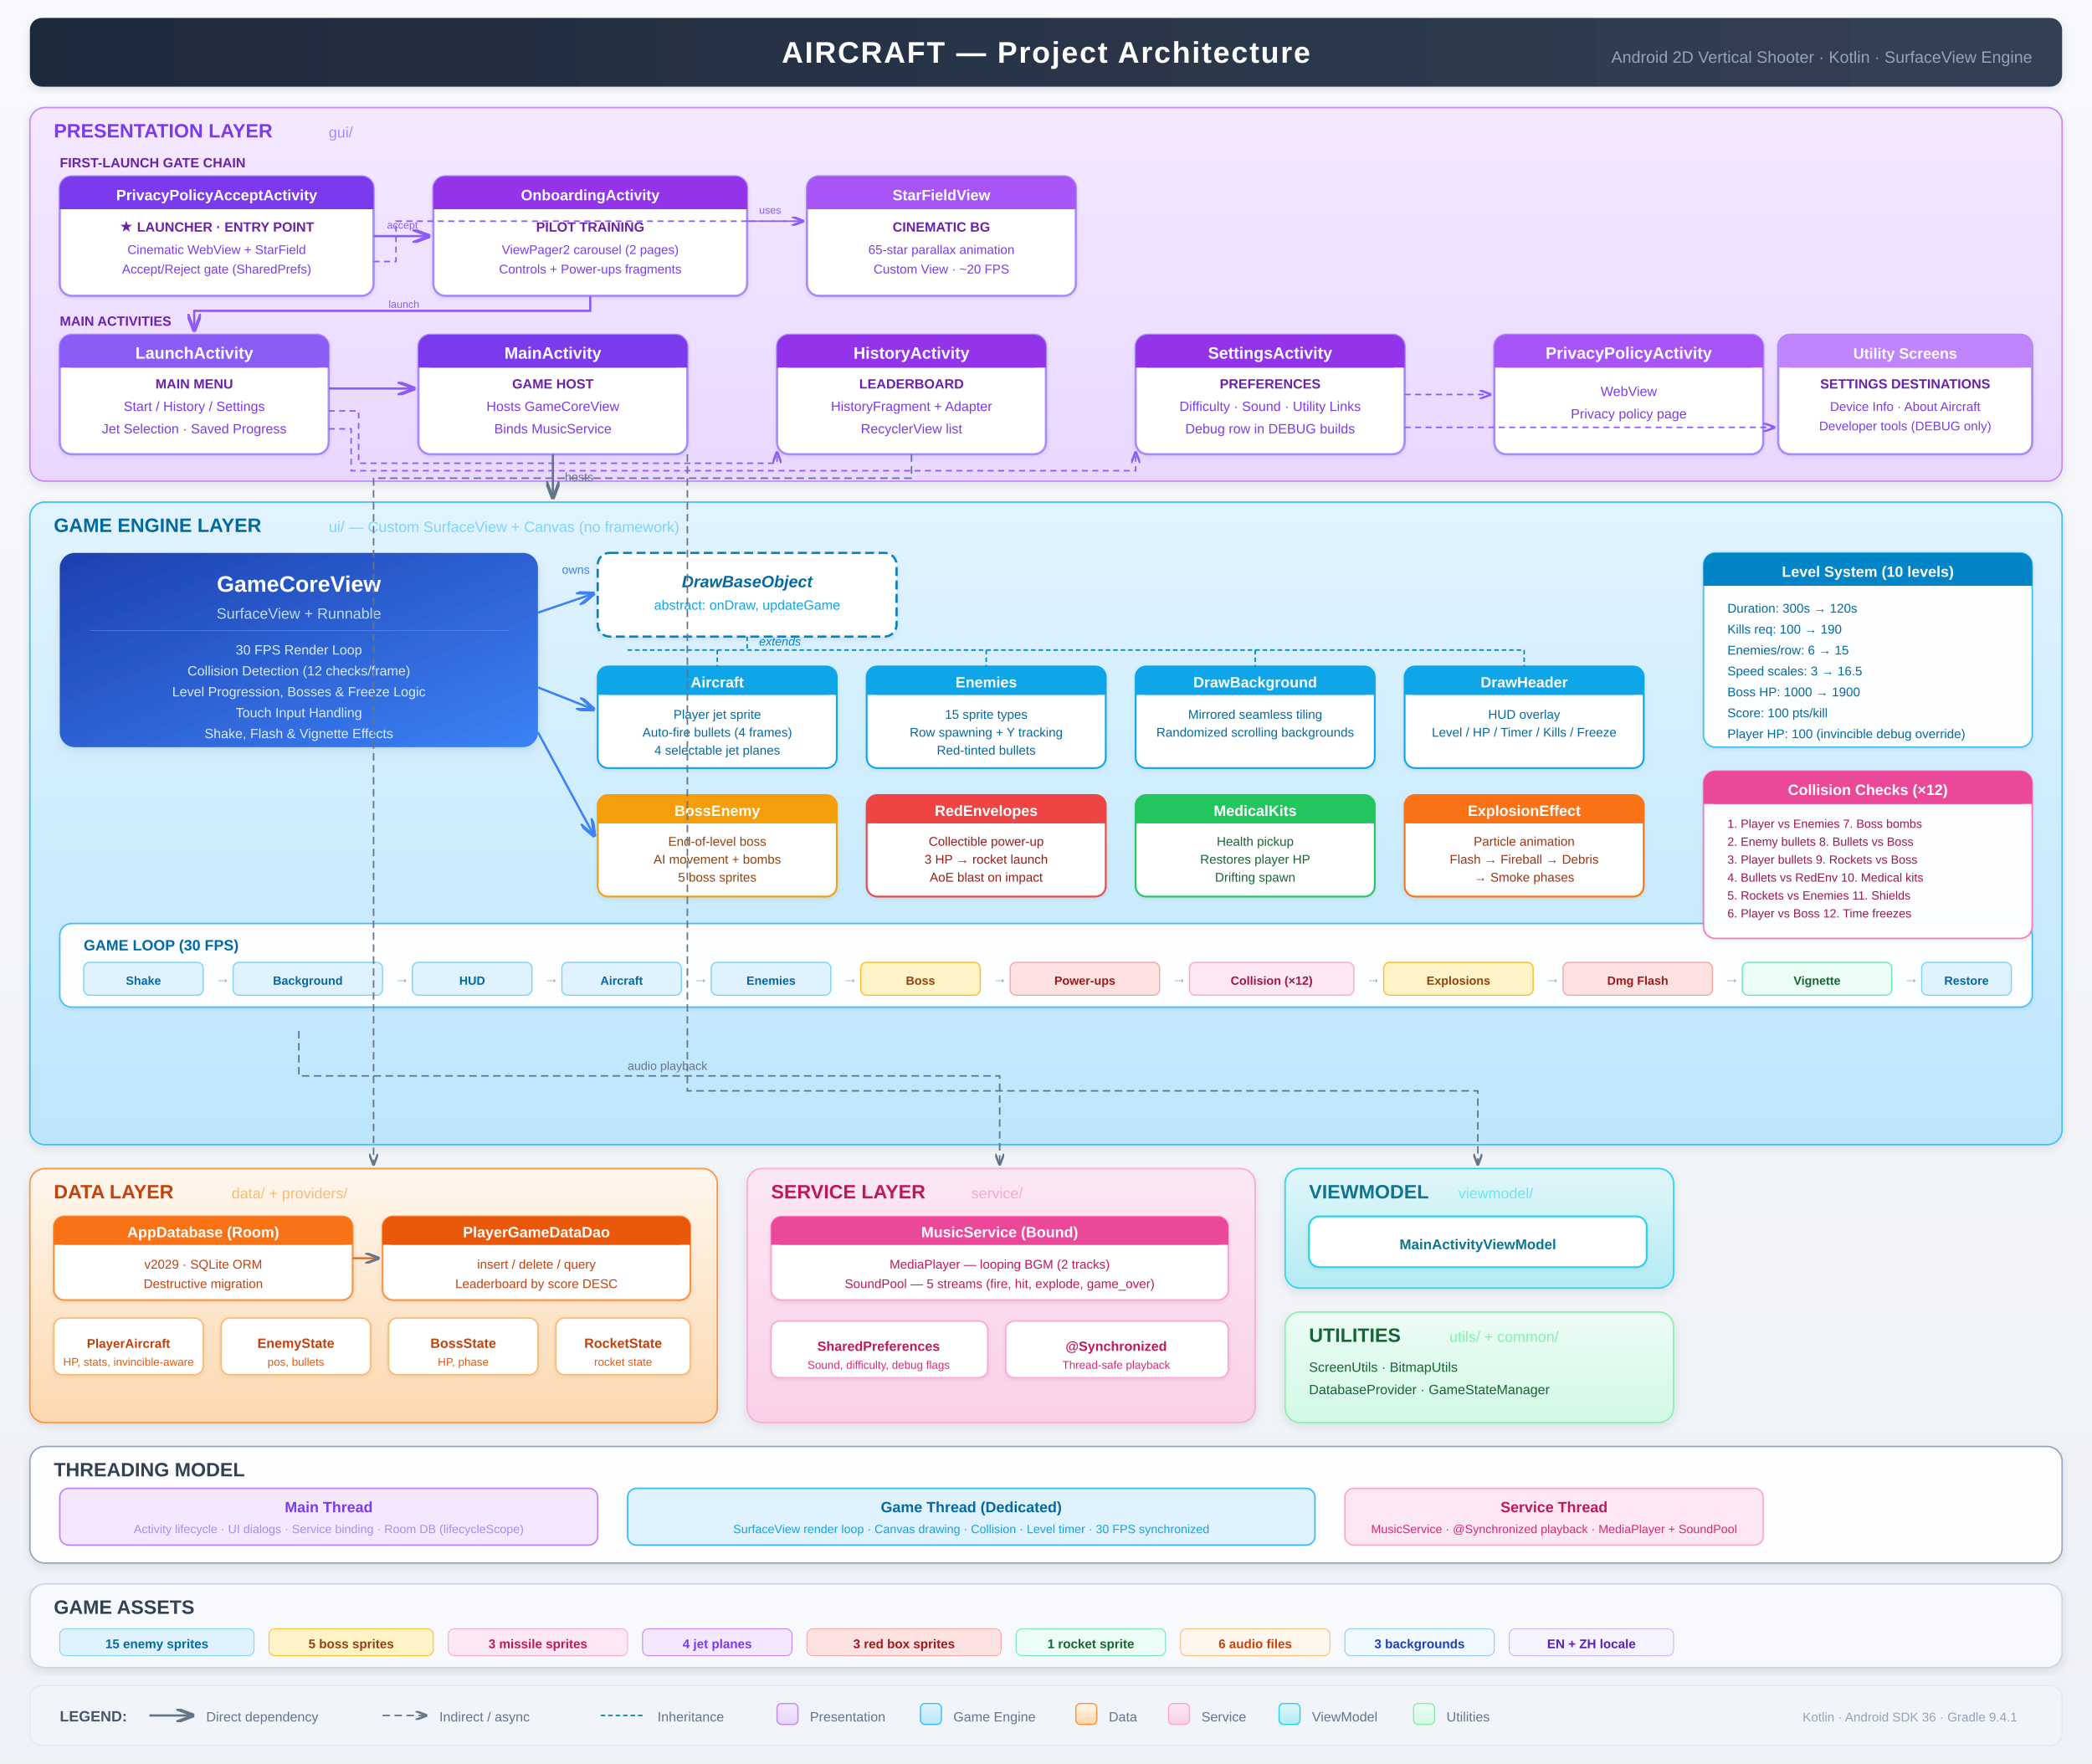
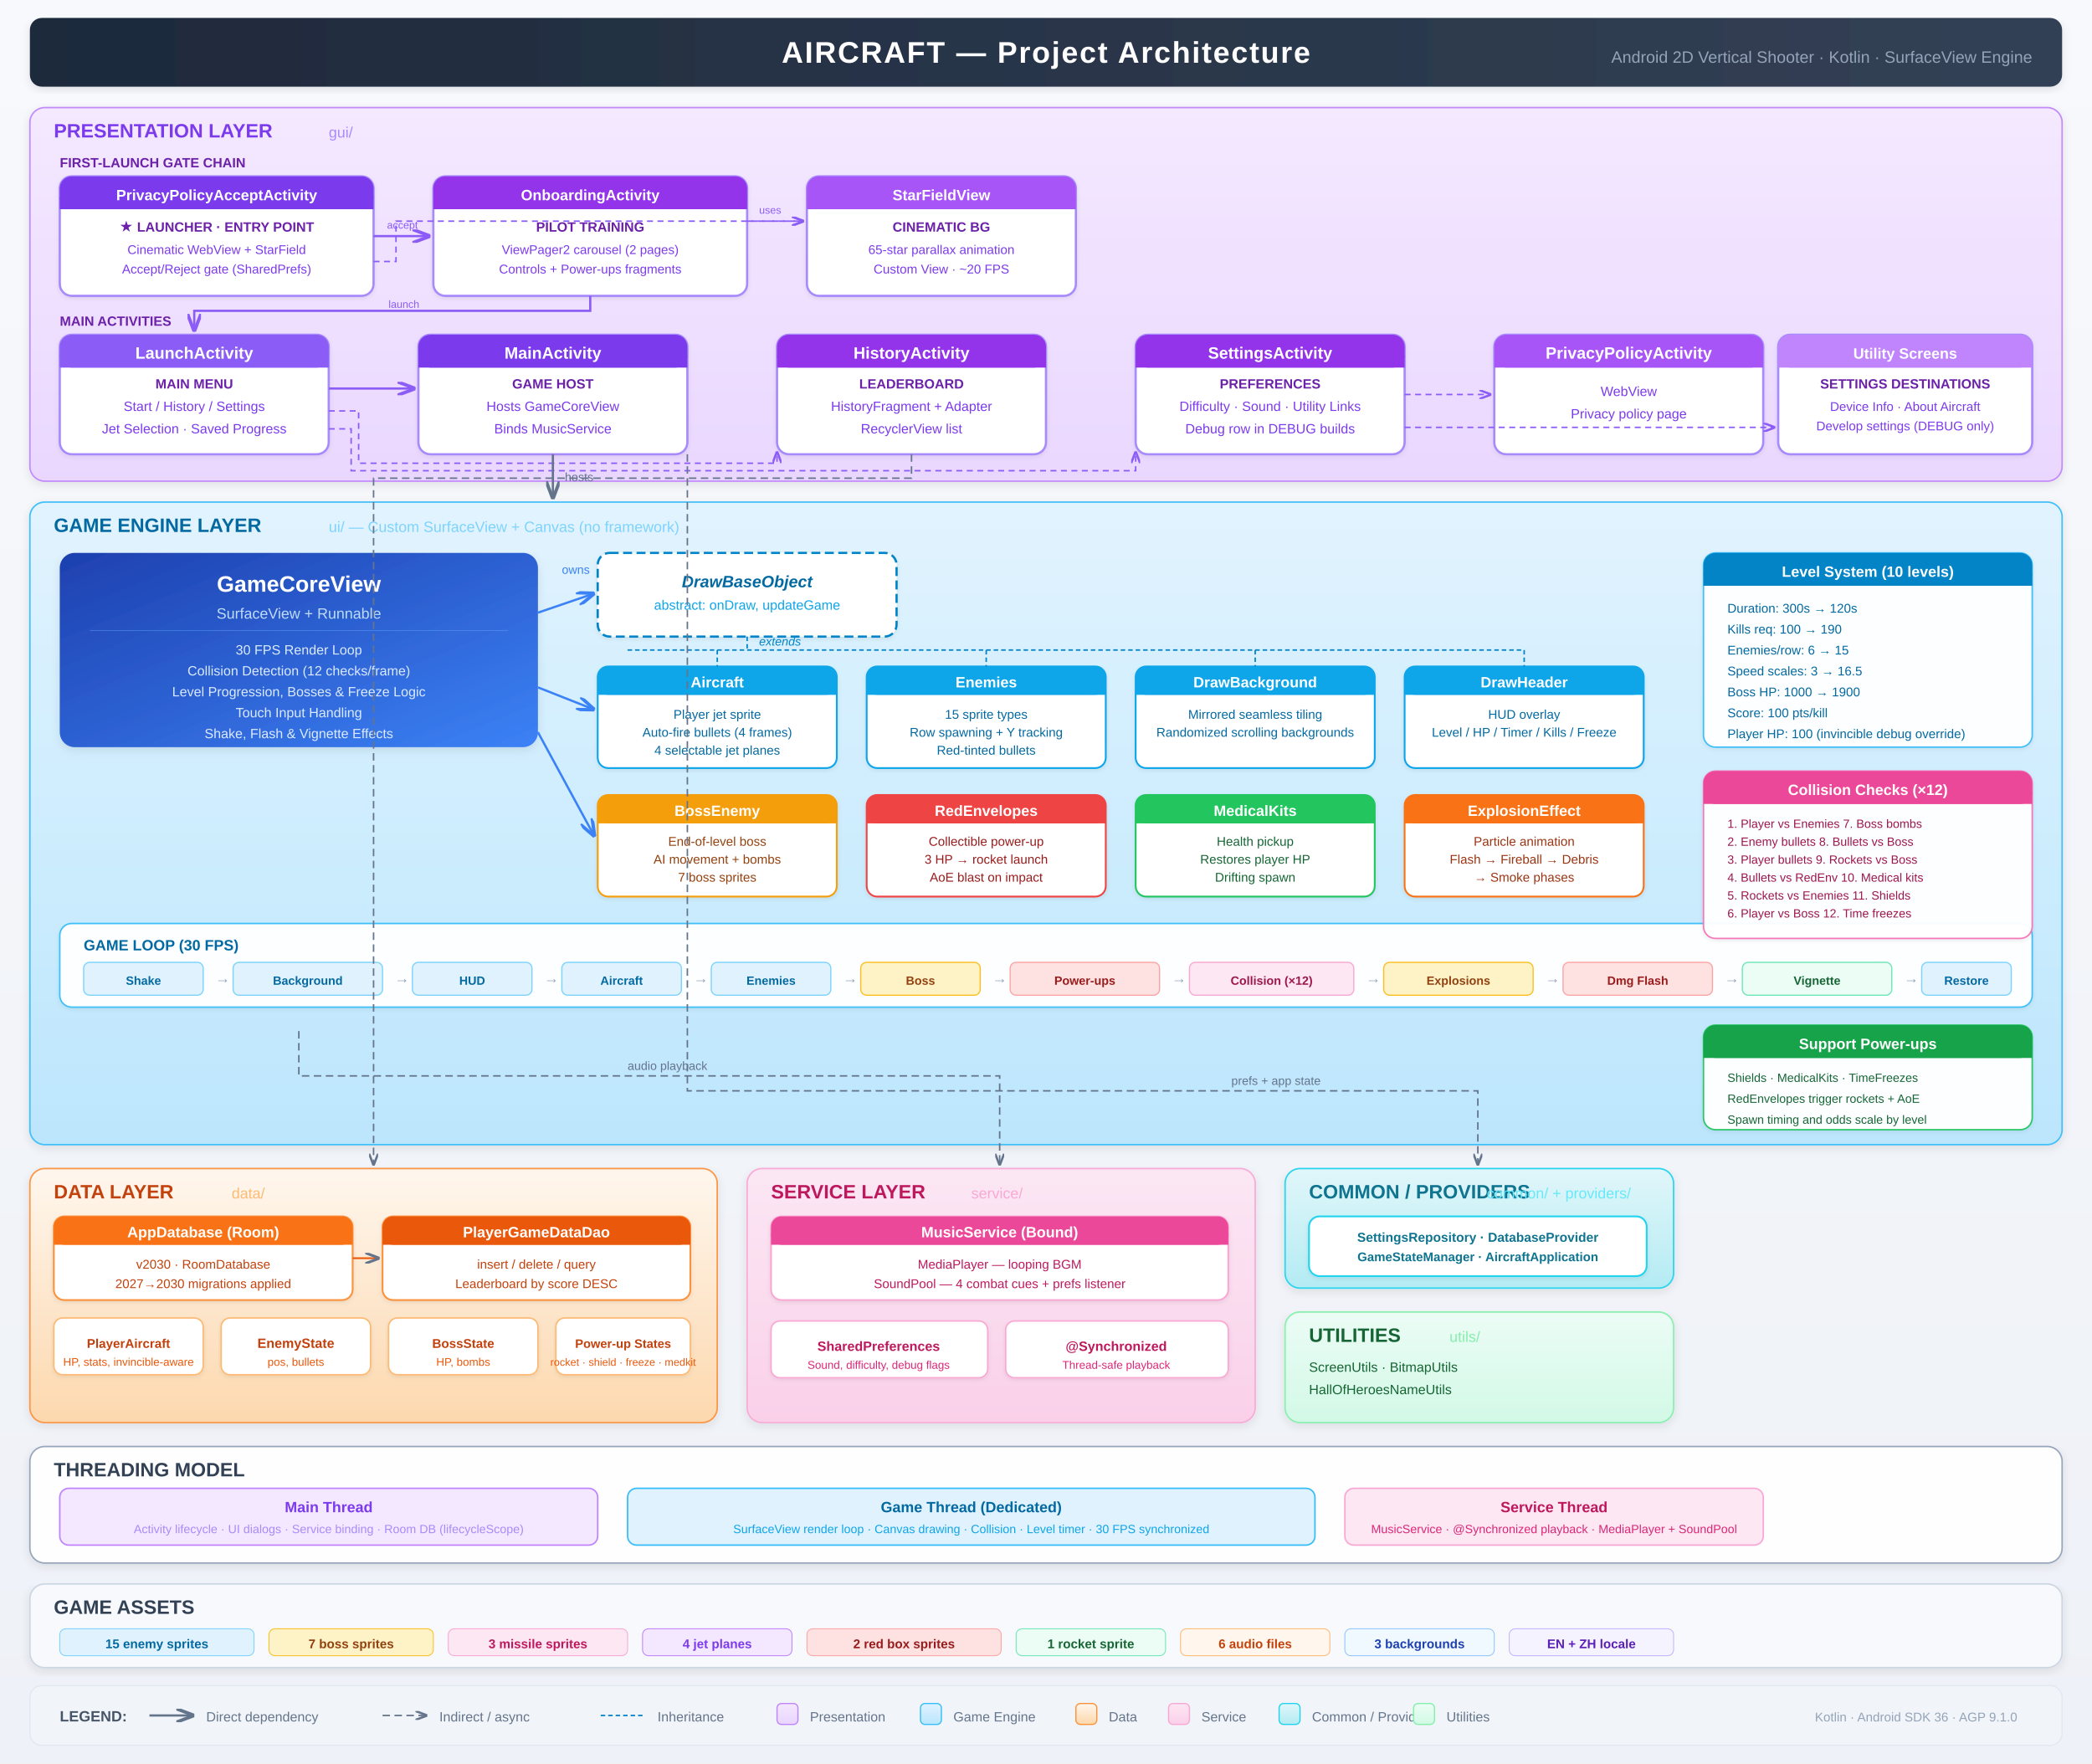
<svg xmlns="http://www.w3.org/2000/svg" width="1400" height="1180" viewBox="0 0 1400 1180" font-family="'Segoe UI', system-ui, -apple-system, Arial, sans-serif">
  <defs>
    <linearGradient id="bg" x1="0%" y1="0%" x2="0%" y2="100%">
      <stop offset="0%" style="stop-color:#f8f9fc" />
      <stop offset="100%" style="stop-color:#eef1f7" />
    </linearGradient>
    <linearGradient id="g-pres" x1="0%" y1="0%" x2="0%" y2="100%">
      <stop offset="0%" style="stop-color:#f3e8ff" />
      <stop offset="100%" style="stop-color:#e9d5ff" />
    </linearGradient>
    <linearGradient id="g-engine" x1="0%" y1="0%" x2="0%" y2="100%">
      <stop offset="0%" style="stop-color:#e0f2fe" />
      <stop offset="100%" style="stop-color:#bae6fd" />
    </linearGradient>
    <linearGradient id="g-data" x1="0%" y1="0%" x2="0%" y2="100%">
      <stop offset="0%" style="stop-color:#fff7ed" />
      <stop offset="100%" style="stop-color:#fed7aa" />
    </linearGradient>
    <linearGradient id="g-svc" x1="0%" y1="0%" x2="0%" y2="100%">
      <stop offset="0%" style="stop-color:#fce7f3" />
      <stop offset="100%" style="stop-color:#fbcfe8" />
    </linearGradient>
    <linearGradient id="g-vm" x1="0%" y1="0%" x2="0%" y2="100%">
      <stop offset="0%" style="stop-color:#e0f7fa" />
      <stop offset="100%" style="stop-color:#b2ebf2" />
    </linearGradient>
    <linearGradient id="g-util" x1="0%" y1="0%" x2="0%" y2="100%">
      <stop offset="0%" style="stop-color:#ecfdf5" />
      <stop offset="100%" style="stop-color:#d1fae5" />
    </linearGradient>
    <linearGradient id="g-core" x1="0%" y1="0%" x2="100%" y2="100%">
      <stop offset="0%" style="stop-color:#1e40af" />
      <stop offset="100%" style="stop-color:#3b82f6" />
    </linearGradient>
    <linearGradient id="g-title" x1="0%" y1="0%" x2="100%" y2="0%">
      <stop offset="0%" style="stop-color:#1e293b" />
      <stop offset="100%" style="stop-color:#334155" />
    </linearGradient>
    <filter id="shadow" x="-2%" y="-2%" width="106%" height="112%">
      <feDropShadow dx="0" dy="2" stdDeviation="3" flood-opacity="0.10" />
    </filter>
    <filter id="shadow-sm" x="-2%" y="-2%" width="106%" height="112%">
      <feDropShadow dx="0" dy="1" stdDeviation="1.5" flood-opacity="0.08" />
    </filter>
    <marker id="arr" markerWidth="8" markerHeight="6" refX="8" refY="3" orient="auto">
      <path d="M0,0 L8,3 L0,6" fill="none" stroke="#64748b" stroke-width="1.5" />
    </marker>
    <marker id="arr-blue" markerWidth="8" markerHeight="6" refX="8" refY="3" orient="auto">
      <path d="M0,0 L8,3 L0,6" fill="none" stroke="#3b82f6" stroke-width="1.5" />
    </marker>
    <marker id="arr-purple" markerWidth="8" markerHeight="6" refX="8" refY="3" orient="auto">
      <path d="M0,0 L8,3 L0,6" fill="none" stroke="#8b5cf6" stroke-width="1.5" />
    </marker>
  </defs>
  <rect width="1400" height="1180" fill="url(#bg)" rx="0" />
  <rect x="20" y="12" width="1360" height="46" rx="8" fill="url(#g-title)" filter="url(#shadow)" />
  <text x="700" y="42" text-anchor="middle" fill="#ffffff" font-size="20" font-weight="700" letter-spacing="1">AIRCRAFT — Project Architecture</text>
  <text x="1360" y="42" text-anchor="end" fill="#94a3b8" font-size="11">Android 2D Vertical Shooter · Kotlin · SurfaceView Engine</text>
  <rect x="20" y="72" width="1360" height="250" rx="10" fill="url(#g-pres)" stroke="#c084fc" stroke-width="1" filter="url(#shadow)" opacity="0.95" />
  <text x="36" y="92" fill="#7c3aed" font-size="13" font-weight="700">PRESENTATION LAYER</text>
  <text x="220" y="92" fill="#a78bfa" font-size="10">gui/</text>
  <text x="40" y="112" fill="#6b21a8" font-size="9" font-weight="600">FIRST-LAUNCH GATE CHAIN</text>
  <rect x="40" y="118" width="210" height="80" rx="8" fill="#ffffff" stroke="#a78bfa" stroke-width="1.5" filter="url(#shadow-sm)" />
  <rect x="40" y="118" width="210" height="22" rx="8" fill="#7c3aed" />
  <rect x="40" y="132" width="210" height="8" fill="#7c3aed" />
  <text x="145" y="134" text-anchor="middle" fill="#ffffff" font-size="10" font-weight="600">PrivacyPolicyAcceptActivity</text>
  <text x="145" y="155" text-anchor="middle" fill="#6b21a8" font-size="9" font-weight="600">★ LAUNCHER · ENTRY POINT</text>
  <text x="145" y="170" text-anchor="middle" fill="#7c3aed" font-size="8.5">Cinematic WebView + StarField</text>
  <text x="145" y="183" text-anchor="middle" fill="#7c3aed" font-size="8.5">Accept/Reject gate (SharedPrefs)</text>
  <rect x="290" y="118" width="210" height="80" rx="8" fill="#ffffff" stroke="#a78bfa" stroke-width="1.5" filter="url(#shadow-sm)" />
  <rect x="290" y="118" width="210" height="22" rx="8" fill="#9333ea" />
  <rect x="290" y="132" width="210" height="8" fill="#9333ea" />
  <text x="395" y="134" text-anchor="middle" fill="#ffffff" font-size="10" font-weight="600">OnboardingActivity</text>
  <text x="395" y="155" text-anchor="middle" fill="#6b21a8" font-size="9" font-weight="600">PILOT TRAINING</text>
  <text x="395" y="170" text-anchor="middle" fill="#7c3aed" font-size="8.5">ViewPager2 carousel (2 pages)</text>
  <text x="395" y="183" text-anchor="middle" fill="#7c3aed" font-size="8.5">Controls + Power-ups fragments</text>
  <rect x="540" y="118" width="180" height="80" rx="8" fill="#ffffff" stroke="#a78bfa" stroke-width="1.5" filter="url(#shadow-sm)" />
  <rect x="540" y="118" width="180" height="22" rx="8" fill="#a855f7" />
  <rect x="540" y="132" width="180" height="8" fill="#a855f7" />
  <text x="630" y="134" text-anchor="middle" fill="#ffffff" font-size="10" font-weight="600">StarFieldView</text>
  <text x="630" y="155" text-anchor="middle" fill="#6b21a8" font-size="9" font-weight="600">CINEMATIC BG</text>
  <text x="630" y="170" text-anchor="middle" fill="#7c3aed" font-size="8.5">65-star parallax animation</text>
  <text x="630" y="183" text-anchor="middle" fill="#7c3aed" font-size="8.5">Custom View · ~20 FPS</text>
  <line x1="250" y1="158" x2="288" y2="158" stroke="#8b5cf6" stroke-width="1.5" marker-end="url(#arr-purple)" />
  <text x="259" y="153" fill="#8b5cf6" font-size="7">accept</text>
  <path d="M250,175 L265,175 L265,148 L538,148" stroke="#8b5cf6" stroke-width="1" stroke-dasharray="4,3" fill="none" marker-end="url(#arr-purple)" />
  <line x1="500" y1="148" x2="538" y2="148" stroke="#8b5cf6" stroke-width="1" stroke-dasharray="4,3" marker-end="url(#arr-purple)" />
  <text x="508" y="143" fill="#8b5cf6" font-size="7">uses</text>
  <text x="40" y="218" fill="#6b21a8" font-size="9" font-weight="600">MAIN ACTIVITIES</text>
  <rect x="40" y="224" width="180" height="80" rx="8" fill="#ffffff" stroke="#a78bfa" stroke-width="1.5" filter="url(#shadow-sm)" />
  <rect x="40" y="224" width="180" height="22" rx="8" fill="#8b5cf6" />
  <rect x="40" y="238" width="180" height="8" fill="#8b5cf6" />
  <text x="130" y="240" text-anchor="middle" fill="#ffffff" font-size="11" font-weight="600">LaunchActivity</text>
  <text x="130" y="260" text-anchor="middle" fill="#6b21a8" font-size="9" font-weight="600">MAIN MENU</text>
  <text x="130" y="275" text-anchor="middle" fill="#7c3aed" font-size="9">Start / History / Settings</text>
  <text x="130" y="290" text-anchor="middle" fill="#7c3aed" font-size="9">Jet Selection · Saved Progress</text>
  <rect x="280" y="224" width="180" height="80" rx="8" fill="#ffffff" stroke="#a78bfa" stroke-width="1.5" filter="url(#shadow-sm)" />
  <rect x="280" y="224" width="180" height="22" rx="8" fill="#7c3aed" />
  <rect x="280" y="238" width="180" height="8" fill="#7c3aed" />
  <text x="370" y="240" text-anchor="middle" fill="#ffffff" font-size="11" font-weight="600">MainActivity</text>
  <text x="370" y="260" text-anchor="middle" fill="#6b21a8" font-size="9" font-weight="600">GAME HOST</text>
  <text x="370" y="275" text-anchor="middle" fill="#7c3aed" font-size="9">Hosts GameCoreView</text>
  <text x="370" y="290" text-anchor="middle" fill="#7c3aed" font-size="9">Binds MusicService</text>
  <rect x="520" y="224" width="180" height="80" rx="8" fill="#ffffff" stroke="#a78bfa" stroke-width="1.5" filter="url(#shadow-sm)" />
  <rect x="520" y="224" width="180" height="22" rx="8" fill="#9333ea" />
  <rect x="520" y="238" width="180" height="8" fill="#9333ea" />
  <text x="610" y="240" text-anchor="middle" fill="#ffffff" font-size="11" font-weight="600">HistoryActivity</text>
  <text x="610" y="260" text-anchor="middle" fill="#6b21a8" font-size="9" font-weight="600">LEADERBOARD</text>
  <text x="610" y="275" text-anchor="middle" fill="#7c3aed" font-size="9">HistoryFragment + Adapter</text>
  <text x="610" y="290" text-anchor="middle" fill="#7c3aed" font-size="9">RecyclerView list</text>
  <rect x="760" y="224" width="180" height="80" rx="8" fill="#ffffff" stroke="#a78bfa" stroke-width="1.5" filter="url(#shadow-sm)" />
  <rect x="760" y="224" width="180" height="22" rx="8" fill="#9333ea" />
  <rect x="760" y="238" width="180" height="8" fill="#9333ea" />
  <text x="850" y="240" text-anchor="middle" fill="#ffffff" font-size="11" font-weight="600">SettingsActivity</text>
  <text x="850" y="260" text-anchor="middle" fill="#6b21a8" font-size="9" font-weight="600">PREFERENCES</text>
  <text x="850" y="275" text-anchor="middle" fill="#7c3aed" font-size="9">Difficulty · Sound · Utility Links</text>
  <text x="850" y="290" text-anchor="middle" fill="#7c3aed" font-size="9">Debug row in DEBUG builds</text>
  <rect x="1000" y="224" width="180" height="80" rx="8" fill="#ffffff" stroke="#a78bfa" stroke-width="1.5" filter="url(#shadow-sm)" />
  <rect x="1000" y="224" width="180" height="22" rx="8" fill="#a855f7" />
  <rect x="1000" y="238" width="180" height="8" fill="#a855f7" />
  <text x="1090" y="240" text-anchor="middle" fill="#ffffff" font-size="11" font-weight="600">PrivacyPolicyActivity</text>
  <text x="1090" y="265" text-anchor="middle" fill="#7c3aed" font-size="9">WebView</text>
  <text x="1090" y="280" text-anchor="middle" fill="#7c3aed" font-size="9">Privacy policy page</text>
  <rect x="1190" y="224" width="170" height="80" rx="8" fill="#ffffff" stroke="#a78bfa" stroke-width="1.5" filter="url(#shadow-sm)" />
  <rect x="1190" y="224" width="170" height="22" rx="8" fill="#c084fc" />
  <rect x="1190" y="238" width="170" height="8" fill="#c084fc" />
  <text x="1275" y="240" text-anchor="middle" fill="#ffffff" font-size="10" font-weight="600">Utility Screens</text>
  <text x="1275" y="260" text-anchor="middle" fill="#6b21a8" font-size="9" font-weight="600">SETTINGS DESTINATIONS</text>
  <text x="1275" y="275" text-anchor="middle" fill="#7c3aed" font-size="8.5">Device Info · About Aircraft</text>
-   <text x="1275" y="288" text-anchor="middle" fill="#7c3aed" font-size="8.5">Developer tools (DEBUG only)</text>
+   <text x="1275" y="288" text-anchor="middle" fill="#7c3aed" font-size="8.5">Develop settings (DEBUG only)</text>
  <path d="M395,198 L395,208 L130,208 L130,222" stroke="#8b5cf6" stroke-width="1.5" fill="none" marker-end="url(#arr-purple)" />
  <text x="260" y="206" fill="#8b5cf6" font-size="7">launch</text>
  <line x1="220" y1="260" x2="278" y2="260" stroke="#8b5cf6" stroke-width="1.5" marker-end="url(#arr-purple)" />
  <path d="M220,275 L240,275 L240,310 L520,310 L520,302" stroke="#8b5cf6" stroke-width="1" stroke-dasharray="4,3" fill="none" marker-end="url(#arr-purple)" />
  <path d="M220,287 L235,287 L235,315 L760,315 L760,302" stroke="#8b5cf6" stroke-width="1" stroke-dasharray="4,3" fill="none" marker-end="url(#arr-purple)" />
  <line x1="940" y1="264" x2="998" y2="264" stroke="#8b5cf6" stroke-width="1" stroke-dasharray="4,3" marker-end="url(#arr-purple)" />
  <line x1="940" y1="286" x2="1188" y2="286" stroke="#8b5cf6" stroke-width="1" stroke-dasharray="4,3" marker-end="url(#arr-purple)" />
  <rect x="20" y="336" width="1360" height="430" rx="10" fill="url(#g-engine)" stroke="#38bdf8" stroke-width="1" filter="url(#shadow)" opacity="0.95" />
  <text x="36" y="356" fill="#0369a1" font-size="13" font-weight="700">GAME ENGINE LAYER</text>
  <text x="220" y="356" fill="#7dd3fc" font-size="10">ui/ — Custom SurfaceView + Canvas (no framework)</text>
  <rect x="40" y="370" width="320" height="130" rx="10" fill="url(#g-core)" filter="url(#shadow)" />
  <text x="200" y="396" text-anchor="middle" fill="#ffffff" font-size="15" font-weight="700">GameCoreView</text>
  <text x="200" y="414" text-anchor="middle" fill="#bfdbfe" font-size="10">SurfaceView + Runnable</text>
  <line x1="60" y1="422" x2="340" y2="422" stroke="#60a5fa" stroke-width="0.5" opacity="0.5" />
  <text x="200" y="438" text-anchor="middle" fill="#dbeafe" font-size="9">30 FPS Render Loop</text>
  <text x="200" y="452" text-anchor="middle" fill="#dbeafe" font-size="9">Collision Detection (12 checks/frame)</text>
  <text x="200" y="466" text-anchor="middle" fill="#dbeafe" font-size="9">Level Progression, Bosses &amp; Freeze Logic</text>
  <text x="200" y="480" text-anchor="middle" fill="#dbeafe" font-size="9">Touch Input Handling</text>
  <text x="200" y="494" text-anchor="middle" fill="#dbeafe" font-size="9">Shake, Flash &amp; Vignette Effects</text>
  <rect x="400" y="370" width="200" height="56" rx="8" fill="#ffffff" stroke="#0284c7" stroke-width="1.5" stroke-dasharray="6,3" filter="url(#shadow-sm)" />
  <text x="500" y="393" text-anchor="middle" fill="#0369a1" font-size="11" font-weight="600" font-style="italic">DrawBaseObject</text>
  <text x="500" y="408" text-anchor="middle" fill="#0ea5e9" font-size="9">abstract: onDraw, updateGame</text>
  <rect x="400" y="446" width="160" height="68" rx="7" fill="#ffffff" stroke="#0ea5e9" stroke-width="1.2" filter="url(#shadow-sm)" />
  <rect x="400" y="446" width="160" height="19" rx="7" fill="#0ea5e9" />
  <rect x="400" y="458" width="160" height="7" fill="#0ea5e9" />
  <text x="480" y="460" text-anchor="middle" fill="#ffffff" font-size="10" font-weight="600">Aircraft</text>
  <text x="480" y="481" text-anchor="middle" fill="#0369a1" font-size="8.5">Player jet sprite</text>
  <text x="480" y="493" text-anchor="middle" fill="#0369a1" font-size="8.5">Auto-fire bullets (4 frames)</text>
  <text x="480" y="505" text-anchor="middle" fill="#0369a1" font-size="8.5">4 selectable jet planes</text>
  <rect x="580" y="446" width="160" height="68" rx="7" fill="#ffffff" stroke="#0ea5e9" stroke-width="1.2" filter="url(#shadow-sm)" />
  <rect x="580" y="446" width="160" height="19" rx="7" fill="#0ea5e9" />
  <rect x="580" y="458" width="160" height="7" fill="#0ea5e9" />
  <text x="660" y="460" text-anchor="middle" fill="#ffffff" font-size="10" font-weight="600">Enemies</text>
  <text x="660" y="481" text-anchor="middle" fill="#0369a1" font-size="8.5">15 sprite types</text>
  <text x="660" y="493" text-anchor="middle" fill="#0369a1" font-size="8.5">Row spawning + Y tracking</text>
  <text x="660" y="505" text-anchor="middle" fill="#0369a1" font-size="8.5">Red-tinted bullets</text>
  <rect x="760" y="446" width="160" height="68" rx="7" fill="#ffffff" stroke="#0ea5e9" stroke-width="1.2" filter="url(#shadow-sm)" />
  <rect x="760" y="446" width="160" height="19" rx="7" fill="#0ea5e9" />
  <rect x="760" y="458" width="160" height="7" fill="#0ea5e9" />
  <text x="840" y="460" text-anchor="middle" fill="#ffffff" font-size="10" font-weight="600">DrawBackground</text>
  <text x="840" y="481" text-anchor="middle" fill="#0369a1" font-size="8.5">Mirrored seamless tiling</text>
  <text x="840" y="493" text-anchor="middle" fill="#0369a1" font-size="8.5">Randomized scrolling backgrounds</text>
  <rect x="940" y="446" width="160" height="68" rx="7" fill="#ffffff" stroke="#0ea5e9" stroke-width="1.2" filter="url(#shadow-sm)" />
  <rect x="940" y="446" width="160" height="19" rx="7" fill="#0ea5e9" />
  <rect x="940" y="458" width="160" height="7" fill="#0ea5e9" />
  <text x="1020" y="460" text-anchor="middle" fill="#ffffff" font-size="10" font-weight="600">DrawHeader</text>
  <text x="1020" y="481" text-anchor="middle" fill="#0369a1" font-size="8.5">HUD overlay</text>
  <text x="1020" y="493" text-anchor="middle" fill="#0369a1" font-size="8.5">Level / HP / Timer / Kills / Freeze</text>
  <line x1="500" y1="426" x2="500" y2="435" stroke="#0284c7" stroke-width="1" stroke-dasharray="3,2" />
  <line x1="420" y1="435" x2="1020" y2="435" stroke="#0284c7" stroke-width="1" stroke-dasharray="3,2" />
  <line x1="480" y1="435" x2="480" y2="446" stroke="#0284c7" stroke-width="1" stroke-dasharray="3,2" />
  <line x1="660" y1="435" x2="660" y2="446" stroke="#0284c7" stroke-width="1" stroke-dasharray="3,2" />
  <line x1="840" y1="435" x2="840" y2="446" stroke="#0284c7" stroke-width="1" stroke-dasharray="3,2" />
  <line x1="1020" y1="435" x2="1020" y2="446" stroke="#0284c7" stroke-width="1" stroke-dasharray="3,2" />
  <text x="508" y="432" fill="#0284c7" font-size="8" font-style="italic">extends</text>
  <rect x="400" y="532" width="160" height="68" rx="7" fill="#ffffff" stroke="#f59e0b" stroke-width="1.2" filter="url(#shadow-sm)" />
  <rect x="400" y="532" width="160" height="19" rx="7" fill="#f59e0b" />
  <rect x="400" y="544" width="160" height="7" fill="#f59e0b" />
  <text x="480" y="546" text-anchor="middle" fill="#ffffff" font-size="10" font-weight="600">BossEnemy</text>
  <text x="480" y="566" text-anchor="middle" fill="#92400e" font-size="8.5">End-of-level boss</text>
  <text x="480" y="578" text-anchor="middle" fill="#92400e" font-size="8.5">AI movement + bombs</text>
-   <text x="480" y="590" text-anchor="middle" fill="#92400e" font-size="8.5">5 boss sprites</text>
+   <text x="480" y="590" text-anchor="middle" fill="#92400e" font-size="8.5">7 boss sprites</text>
  <rect x="580" y="532" width="160" height="68" rx="7" fill="#ffffff" stroke="#ef4444" stroke-width="1.2" filter="url(#shadow-sm)" />
  <rect x="580" y="532" width="160" height="19" rx="7" fill="#ef4444" />
  <rect x="580" y="544" width="160" height="7" fill="#ef4444" />
  <text x="660" y="546" text-anchor="middle" fill="#ffffff" font-size="10" font-weight="600">RedEnvelopes</text>
  <text x="660" y="566" text-anchor="middle" fill="#991b1b" font-size="8.5">Collectible power-up</text>
  <text x="660" y="578" text-anchor="middle" fill="#991b1b" font-size="8.5">3 HP → rocket launch</text>
  <text x="660" y="590" text-anchor="middle" fill="#991b1b" font-size="8.5">AoE blast on impact</text>
  <rect x="760" y="532" width="160" height="68" rx="7" fill="#ffffff" stroke="#22c55e" stroke-width="1.2" filter="url(#shadow-sm)" />
  <rect x="760" y="532" width="160" height="19" rx="7" fill="#22c55e" />
  <rect x="760" y="544" width="160" height="7" fill="#22c55e" />
  <text x="840" y="546" text-anchor="middle" fill="#ffffff" font-size="10" font-weight="600">MedicalKits</text>
  <text x="840" y="566" text-anchor="middle" fill="#166534" font-size="8.5">Health pickup</text>
  <text x="840" y="578" text-anchor="middle" fill="#166534" font-size="8.5">Restores player HP</text>
  <text x="840" y="590" text-anchor="middle" fill="#166534" font-size="8.5">Drifting spawn</text>
  <rect x="940" y="532" width="160" height="68" rx="7" fill="#ffffff" stroke="#f97316" stroke-width="1.2" filter="url(#shadow-sm)" />
  <rect x="940" y="532" width="160" height="19" rx="7" fill="#f97316" />
  <rect x="940" y="544" width="160" height="7" fill="#f97316" />
  <text x="1020" y="546" text-anchor="middle" fill="#ffffff" font-size="10" font-weight="600">ExplosionEffect</text>
  <text x="1020" y="566" text-anchor="middle" fill="#9a3412" font-size="8.5">Particle animation</text>
  <text x="1020" y="578" text-anchor="middle" fill="#9a3412" font-size="8.5">Flash → Fireball → Debris</text>
  <text x="1020" y="590" text-anchor="middle" fill="#9a3412" font-size="8.5">→ Smoke phases</text>
  <line x1="360" y1="410" x2="398" y2="397" stroke="#3b82f6" stroke-width="1.5" marker-end="url(#arr-blue)" />
  <line x1="360" y1="460" x2="398" y2="475" stroke="#3b82f6" stroke-width="1.5" marker-end="url(#arr-blue)" />
  <line x1="360" y1="490" x2="398" y2="560" stroke="#3b82f6" stroke-width="1.5" marker-end="url(#arr-blue)" />
  <text x="376" y="384" fill="#3b82f6" font-size="8">owns</text>
  <rect x="40" y="618" width="1320" height="56" rx="8" fill="#ffffff" stroke="#38bdf8" stroke-width="1" filter="url(#shadow-sm)" opacity="0.95" />
  <text x="56" y="636" fill="#0369a1" font-size="10" font-weight="700">GAME LOOP (30 FPS)</text>
  <rect x="56" y="644" width="80" height="22" rx="4" fill="#e0f2fe" stroke="#7dd3fc" stroke-width="0.8" />
  <text x="96" y="659" text-anchor="middle" fill="#0369a1" font-size="8" font-weight="600">Shake</text>
  <text x="144" y="658" fill="#94a3b8" font-size="10">→</text>
  <rect x="156" y="644" width="100" height="22" rx="4" fill="#e0f2fe" stroke="#7dd3fc" stroke-width="0.8" />
  <text x="206" y="659" text-anchor="middle" fill="#0369a1" font-size="8" font-weight="600">Background</text>
  <text x="264" y="658" fill="#94a3b8" font-size="10">→</text>
  <rect x="276" y="644" width="80" height="22" rx="4" fill="#e0f2fe" stroke="#7dd3fc" stroke-width="0.8" />
  <text x="316" y="659" text-anchor="middle" fill="#0369a1" font-size="8" font-weight="600">HUD</text>
  <text x="364" y="658" fill="#94a3b8" font-size="10">→</text>
  <rect x="376" y="644" width="80" height="22" rx="4" fill="#e0f2fe" stroke="#7dd3fc" stroke-width="0.8" />
  <text x="416" y="659" text-anchor="middle" fill="#0369a1" font-size="8" font-weight="600">Aircraft</text>
  <text x="464" y="658" fill="#94a3b8" font-size="10">→</text>
  <rect x="476" y="644" width="80" height="22" rx="4" fill="#e0f2fe" stroke="#7dd3fc" stroke-width="0.8" />
  <text x="516" y="659" text-anchor="middle" fill="#0369a1" font-size="8" font-weight="600">Enemies</text>
  <text x="564" y="658" fill="#94a3b8" font-size="10">→</text>
  <rect x="576" y="644" width="80" height="22" rx="4" fill="#fef3c7" stroke="#fbbf24" stroke-width="0.8" />
  <text x="616" y="659" text-anchor="middle" fill="#92400e" font-size="8" font-weight="600">Boss</text>
  <text x="664" y="658" fill="#94a3b8" font-size="10">→</text>
  <rect x="676" y="644" width="100" height="22" rx="4" fill="#fee2e2" stroke="#fca5a5" stroke-width="0.8" />
  <text x="726" y="659" text-anchor="middle" fill="#991b1b" font-size="8" font-weight="600">Power-ups</text>
  <text x="784" y="658" fill="#94a3b8" font-size="10">→</text>
  <rect x="796" y="644" width="110" height="22" rx="4" fill="#fce7f3" stroke="#f9a8d4" stroke-width="0.8" />
  <text x="851" y="659" text-anchor="middle" fill="#9d174d" font-size="8" font-weight="600">Collision (×12)</text>
  <text x="914" y="658" fill="#94a3b8" font-size="10">→</text>
  <rect x="926" y="644" width="100" height="22" rx="4" fill="#fef3c7" stroke="#fbbf24" stroke-width="0.8" />
  <text x="976" y="659" text-anchor="middle" fill="#92400e" font-size="8" font-weight="600">Explosions</text>
  <text x="1034" y="658" fill="#94a3b8" font-size="10">→</text>
  <rect x="1046" y="644" width="100" height="22" rx="4" fill="#fee2e2" stroke="#fca5a5" stroke-width="0.8" />
  <text x="1096" y="659" text-anchor="middle" fill="#991b1b" font-size="8" font-weight="600">Dmg Flash</text>
  <text x="1154" y="658" fill="#94a3b8" font-size="10">→</text>
  <rect x="1166" y="644" width="100" height="22" rx="4" fill="#ecfdf5" stroke="#6ee7b7" stroke-width="0.8" />
  <text x="1216" y="659" text-anchor="middle" fill="#166534" font-size="8" font-weight="600">Vignette</text>
  <text x="1274" y="658" fill="#94a3b8" font-size="10">→</text>
  <rect x="1286" y="644" width="60" height="22" rx="4" fill="#e0f2fe" stroke="#7dd3fc" stroke-width="0.8" />
  <text x="1316" y="659" text-anchor="middle" fill="#0369a1" font-size="8" font-weight="600">Restore</text>
  <rect x="1140" y="370" width="220" height="130" rx="8" fill="#ffffff" stroke="#38bdf8" stroke-width="1" filter="url(#shadow-sm)" opacity="0.95" />
  <rect x="1140" y="370" width="220" height="22" rx="8" fill="#0284c7" />
  <rect x="1140" y="384" width="220" height="8" fill="#0284c7" />
  <text x="1250" y="386" text-anchor="middle" fill="#ffffff" font-size="10" font-weight="600">Level System (10 levels)</text>
  <text x="1156" y="410" fill="#0369a1" font-size="8.5">Duration: 300s → 120s</text>
  <text x="1156" y="424" fill="#0369a1" font-size="8.5">Kills req: 100 → 190</text>
  <text x="1156" y="438" fill="#0369a1" font-size="8.5">Enemies/row: 6 → 15</text>
  <text x="1156" y="452" fill="#0369a1" font-size="8.5">Speed scales: 3 → 16.5</text>
  <text x="1156" y="466" fill="#0369a1" font-size="8.5">Boss HP: 1000 → 1900</text>
  <text x="1156" y="480" fill="#0369a1" font-size="8.5">Score: 100 pts/kill</text>
  <text x="1156" y="494" fill="#0369a1" font-size="8.5">Player HP: 100 (invincible debug override)</text>
  <rect x="1140" y="516" width="220" height="112" rx="8" fill="#ffffff" stroke="#f472b6" stroke-width="1" filter="url(#shadow-sm)" opacity="0.95" />
  <rect x="1140" y="516" width="220" height="22" rx="8" fill="#ec4899" />
  <rect x="1140" y="530" width="220" height="8" fill="#ec4899" />
  <text x="1250" y="532" text-anchor="middle" fill="#ffffff" font-size="10" font-weight="600">Collision Checks (×12)</text>
  <text x="1156" y="554" fill="#9d174d" font-size="8">1. Player vs Enemies   7. Boss bombs</text>
  <text x="1156" y="566" fill="#9d174d" font-size="8">2. Enemy bullets       8. Bullets vs Boss</text>
  <text x="1156" y="578" fill="#9d174d" font-size="8">3. Player bullets      9. Rockets vs Boss</text>
  <text x="1156" y="590" fill="#9d174d" font-size="8">4. Bullets vs RedEnv  10. Medical kits</text>
  <text x="1156" y="602" fill="#9d174d" font-size="8">5. Rockets vs Enemies 11. Shields</text>
  <text x="1156" y="614" fill="#9d174d" font-size="8">6. Player vs Boss     12. Time freezes</text>
+   <rect x="1140" y="686" width="220" height="70" rx="8" fill="#ffffff" stroke="#22c55e" stroke-width="1" filter="url(#shadow-sm)" opacity="0.95" />
+   <rect x="1140" y="686" width="220" height="22" rx="8" fill="#16a34a" />
+   <rect x="1140" y="700" width="220" height="8" fill="#16a34a" />
+   <text x="1250" y="702" text-anchor="middle" fill="#ffffff" font-size="10" font-weight="600">Support Power-ups</text>
+   <text x="1156" y="724" fill="#166534" font-size="8">Shields · MedicalKits · TimeFreezes</text>
+   <text x="1156" y="738" fill="#166534" font-size="8">RedEnvelopes trigger rockets + AoE</text>
+   <text x="1156" y="752" fill="#166534" font-size="8">Spawn timing and odds scale by level</text>
  <rect x="20" y="782" width="460" height="170" rx="10" fill="url(#g-data)" stroke="#fb923c" stroke-width="1" filter="url(#shadow)" opacity="0.95" />
  <text x="36" y="802" fill="#c2410c" font-size="13" font-weight="700">DATA LAYER</text>
-   <text x="155" y="802" fill="#fdba74" font-size="10">data/ + providers/</text>
+   <text x="155" y="802" fill="#fdba74" font-size="10">data/</text>
  <rect x="36" y="814" width="200" height="56" rx="7" fill="#ffffff" stroke="#fb923c" stroke-width="1.2" filter="url(#shadow-sm)" />
  <rect x="36" y="814" width="200" height="19" rx="7" fill="#f97316" />
  <rect x="36" y="826" width="200" height="7" fill="#f97316" />
  <text x="136" y="828" text-anchor="middle" fill="#ffffff" font-size="10" font-weight="600">AppDatabase (Room)</text>
-   <text x="136" y="849" text-anchor="middle" fill="#c2410c" font-size="8.5">v2029 · SQLite ORM</text>
-   <text x="136" y="862" text-anchor="middle" fill="#c2410c" font-size="8.5">Destructive migration</text>
+   <text x="136" y="849" text-anchor="middle" fill="#c2410c" font-size="8.5">v2030 · RoomDatabase</text>
+   <text x="136" y="862" text-anchor="middle" fill="#c2410c" font-size="8.5">2027→2030 migrations applied</text>
  <rect x="256" y="814" width="206" height="56" rx="7" fill="#ffffff" stroke="#fb923c" stroke-width="1.2" filter="url(#shadow-sm)" />
  <rect x="256" y="814" width="206" height="19" rx="7" fill="#ea580c" />
  <rect x="256" y="826" width="206" height="7" fill="#ea580c" />
  <text x="359" y="828" text-anchor="middle" fill="#ffffff" font-size="10" font-weight="600">PlayerGameDataDao</text>
  <text x="359" y="849" text-anchor="middle" fill="#c2410c" font-size="8.5">insert / delete / query</text>
  <text x="359" y="862" text-anchor="middle" fill="#c2410c" font-size="8.5">Leaderboard by score DESC</text>
  <rect x="36" y="882" width="100" height="38" rx="6" fill="#ffffff" stroke="#fdba74" stroke-width="1" filter="url(#shadow-sm)" />
  <text x="86" y="902" text-anchor="middle" fill="#c2410c" font-size="8.5" font-weight="600">PlayerAircraft</text>
  <text x="86" y="914" text-anchor="middle" fill="#ea580c" font-size="7.5">HP, stats, invincible-aware</text>
  <rect x="148" y="882" width="100" height="38" rx="6" fill="#ffffff" stroke="#fdba74" stroke-width="1" filter="url(#shadow-sm)" />
  <text x="198" y="902" text-anchor="middle" fill="#c2410c" font-size="9" font-weight="600">EnemyState</text>
  <text x="198" y="914" text-anchor="middle" fill="#ea580c" font-size="7.5">pos, bullets</text>
  <rect x="260" y="882" width="100" height="38" rx="6" fill="#ffffff" stroke="#fdba74" stroke-width="1" filter="url(#shadow-sm)" />
-   <text x="310" y="902" text-anchor="middle" fill="#c2410c" font-size="9" font-weight="600">BossState</text>
-   <text x="310" y="914" text-anchor="middle" fill="#ea580c" font-size="7.5">HP, phase</text>
+   <text x="310" y="902" text-anchor="middle" fill="#c2410c" font-size="8.5" font-weight="600">BossState</text>
+   <text x="310" y="914" text-anchor="middle" fill="#ea580c" font-size="7.5">HP, bombs</text>
  <rect x="372" y="882" width="90" height="38" rx="6" fill="#ffffff" stroke="#fdba74" stroke-width="1" filter="url(#shadow-sm)" />
-   <text x="417" y="902" text-anchor="middle" fill="#c2410c" font-size="9" font-weight="600">RocketState</text>
-   <text x="417" y="914" text-anchor="middle" fill="#ea580c" font-size="7.5">rocket state</text>
+   <text x="417" y="902" text-anchor="middle" fill="#c2410c" font-size="8.2" font-weight="600">Power-up States</text>
+   <text x="417" y="914" text-anchor="middle" fill="#ea580c" font-size="7.1">rocket · shield · freeze · medkit</text>
  <line x1="236" y1="842" x2="254" y2="842" stroke="#ea580c" stroke-width="1.2" marker-end="url(#arr)" />
  <rect x="500" y="782" width="340" height="170" rx="10" fill="url(#g-svc)" stroke="#f9a8d4" stroke-width="1" filter="url(#shadow)" opacity="0.95" />
  <text x="516" y="802" fill="#be185d" font-size="13" font-weight="700">SERVICE LAYER</text>
  <text x="650" y="802" fill="#f9a8d4" font-size="10">service/</text>
  <rect x="516" y="814" width="306" height="56" rx="7" fill="#ffffff" stroke="#f9a8d4" stroke-width="1.2" filter="url(#shadow-sm)" />
  <rect x="516" y="814" width="306" height="19" rx="7" fill="#ec4899" />
  <rect x="516" y="826" width="306" height="7" fill="#ec4899" />
  <text x="669" y="828" text-anchor="middle" fill="#ffffff" font-size="10" font-weight="600">MusicService (Bound)</text>
-   <text x="669" y="849" text-anchor="middle" fill="#be185d" font-size="8.5">MediaPlayer — looping BGM (2 tracks)</text>
-   <text x="669" y="862" text-anchor="middle" fill="#be185d" font-size="8.5">SoundPool — 5 streams (fire, hit, explode, game_over)</text>
+   <text x="669" y="849" text-anchor="middle" fill="#be185d" font-size="8.5">MediaPlayer — looping BGM</text>
+   <text x="669" y="862" text-anchor="middle" fill="#be185d" font-size="8.5">SoundPool — 4 combat cues + prefs listener</text>
  <rect x="516" y="884" width="145" height="38" rx="6" fill="#ffffff" stroke="#f9a8d4" stroke-width="1" filter="url(#shadow-sm)" />
  <text x="588" y="904" text-anchor="middle" fill="#be185d" font-size="9" font-weight="600">SharedPreferences</text>
  <text x="588" y="916" text-anchor="middle" fill="#db2777" font-size="7.5">Sound, difficulty, debug flags</text>
  <rect x="673" y="884" width="149" height="38" rx="6" fill="#ffffff" stroke="#f9a8d4" stroke-width="1" filter="url(#shadow-sm)" />
  <text x="747" y="904" text-anchor="middle" fill="#be185d" font-size="9" font-weight="600">@Synchronized</text>
  <text x="747" y="916" text-anchor="middle" fill="#db2777" font-size="7.5">Thread-safe playback</text>
  <rect x="860" y="782" width="260" height="80" rx="10" fill="url(#g-vm)" stroke="#22d3ee" stroke-width="1" filter="url(#shadow)" opacity="0.95" />
-   <text x="876" y="802" fill="#0e7490" font-size="13" font-weight="700">VIEWMODEL</text>
-   <text x="976" y="802" fill="#67e8f9" font-size="10">viewmodel/</text>
-   <rect x="876" y="814" width="226" height="34" rx="7" fill="#ffffff" stroke="#22d3ee" stroke-width="1.2" filter="url(#shadow-sm)" />
-   <text x="989" y="836" text-anchor="middle" fill="#0e7490" font-size="9.5" font-weight="600">MainActivityViewModel</text>
+   <text x="876" y="802" fill="#0e7490" font-size="13" font-weight="700">COMMON / PROVIDERS</text>
+   <text x="995" y="802" fill="#67e8f9" font-size="10">common/ + providers/</text>
+   <rect x="876" y="814" width="226" height="40" rx="7" fill="#ffffff" stroke="#22d3ee" stroke-width="1.2" filter="url(#shadow-sm)" />
+   <text x="989" y="831" text-anchor="middle" fill="#0e7490" font-size="8.7" font-weight="600">SettingsRepository · DatabaseProvider</text>
+   <text x="989" y="844" text-anchor="middle" fill="#0e7490" font-size="8.4" font-weight="600">GameStateManager · AircraftApplication</text>
  <rect x="860" y="878" width="260" height="74" rx="10" fill="url(#g-util)" stroke="#86efac" stroke-width="1" filter="url(#shadow)" opacity="0.95" />
  <text x="876" y="898" fill="#166534" font-size="13" font-weight="700">UTILITIES</text>
-   <text x="970" y="898" fill="#86efac" font-size="10">utils/ + common/</text>
+   <text x="970" y="898" fill="#86efac" font-size="10">utils/</text>
  <text x="876" y="918" fill="#166534" font-size="9">ScreenUtils · BitmapUtils</text>
-   <text x="876" y="933" fill="#166534" font-size="9">DatabaseProvider · GameStateManager</text>
+   <text x="876" y="933" fill="#166534" font-size="9">HallOfHeroesNameUtils</text>
  <rect x="20" y="968" width="1360" height="78" rx="10" fill="#ffffff" stroke="#94a3b8" stroke-width="1" filter="url(#shadow)" opacity="0.95" />
  <text x="36" y="988" fill="#334155" font-size="13" font-weight="700">THREADING MODEL</text>
  <rect x="40" y="996" width="360" height="38" rx="6" fill="#f3e8ff" stroke="#c084fc" stroke-width="1" />
  <text x="220" y="1012" text-anchor="middle" fill="#7c3aed" font-size="10" font-weight="600">Main Thread</text>
  <text x="220" y="1026" text-anchor="middle" fill="#a78bfa" font-size="8">Activity lifecycle · UI dialogs · Service binding · Room DB (lifecycleScope)</text>
  <rect x="420" y="996" width="460" height="38" rx="6" fill="#e0f2fe" stroke="#38bdf8" stroke-width="1" />
  <text x="650" y="1012" text-anchor="middle" fill="#0369a1" font-size="10" font-weight="600">Game Thread (Dedicated)</text>
  <text x="650" y="1026" text-anchor="middle" fill="#0ea5e9" font-size="8">SurfaceView render loop · Canvas drawing · Collision · Level timer · 30 FPS synchronized</text>
  <rect x="900" y="996" width="280" height="38" rx="6" fill="#fce7f3" stroke="#f9a8d4" stroke-width="1" />
  <text x="1040" y="1012" text-anchor="middle" fill="#be185d" font-size="10" font-weight="600">Service Thread</text>
  <text x="1040" y="1026" text-anchor="middle" fill="#db2777" font-size="8">MusicService · @Synchronized playback · MediaPlayer + SoundPool</text>
  <line x1="370" y1="304" x2="370" y2="334" stroke="#64748b" stroke-width="1.5" marker-end="url(#arr)" />
  <text x="378" y="322" fill="#64748b" font-size="8">hosts</text>
  <path d="M610,304 L610,320 L250,320 L250,780" stroke="#64748b" stroke-width="1" stroke-dasharray="5,3" fill="none" marker-end="url(#arr)" />
  <path d="M200,690 L200,720 L669,720 L669,780" stroke="#64748b" stroke-width="1" stroke-dasharray="5,3" fill="none" marker-end="url(#arr)" />
  <text x="420" y="716" fill="#64748b" font-size="8">audio playback</text>
  <path d="M460,304 L460,320 L460,730 L989,730 L989,780" stroke="#64748b" stroke-width="1" stroke-dasharray="5,3" fill="none" marker-end="url(#arr)" />
+   <text x="824" y="726" fill="#64748b" font-size="8">prefs + app state</text>
  <rect x="20" y="1060" width="1360" height="56" rx="10" fill="#f8fafc" stroke="#cbd5e1" stroke-width="1" filter="url(#shadow)" opacity="0.95" />
  <text x="36" y="1080" fill="#334155" font-size="13" font-weight="700">GAME ASSETS</text>
  <rect x="40" y="1090" width="130" height="18" rx="4" fill="#e0f2fe" stroke="#7dd3fc" stroke-width="0.6" />
  <text x="105" y="1103" text-anchor="middle" fill="#0369a1" font-size="8.5" font-weight="600">15 enemy sprites</text>
  <rect x="180" y="1090" width="110" height="18" rx="4" fill="#fef3c7" stroke="#fbbf24" stroke-width="0.6" />
-   <text x="235" y="1103" text-anchor="middle" fill="#92400e" font-size="8.5" font-weight="600">5 boss sprites</text>
+   <text x="235" y="1103" text-anchor="middle" fill="#92400e" font-size="8.5" font-weight="600">7 boss sprites</text>
  <rect x="300" y="1090" width="120" height="18" rx="4" fill="#fce7f3" stroke="#f9a8d4" stroke-width="0.6" />
  <text x="360" y="1103" text-anchor="middle" fill="#be185d" font-size="8.5" font-weight="600">3 missile sprites</text>
  <rect x="430" y="1090" width="100" height="18" rx="4" fill="#f3e8ff" stroke="#c084fc" stroke-width="0.6" />
  <text x="480" y="1103" text-anchor="middle" fill="#7c3aed" font-size="8.5" font-weight="600">4 jet planes</text>
  <rect x="540" y="1090" width="130" height="18" rx="4" fill="#fee2e2" stroke="#fca5a5" stroke-width="0.6" />
-   <text x="605" y="1103" text-anchor="middle" fill="#991b1b" font-size="8.5" font-weight="600">3 red box sprites</text>
+   <text x="605" y="1103" text-anchor="middle" fill="#991b1b" font-size="8.5" font-weight="600">2 red box sprites</text>
  <rect x="680" y="1090" width="100" height="18" rx="4" fill="#ecfdf5" stroke="#6ee7b7" stroke-width="0.6" />
  <text x="730" y="1103" text-anchor="middle" fill="#166534" font-size="8.5" font-weight="600">1 rocket sprite</text>
  <rect x="790" y="1090" width="100" height="18" rx="4" fill="#fff7ed" stroke="#fdba74" stroke-width="0.6" />
  <text x="840" y="1103" text-anchor="middle" fill="#c2410c" font-size="8.5" font-weight="600">6 audio files</text>
  <rect x="900" y="1090" width="100" height="18" rx="4" fill="#f0f9ff" stroke="#93c5fd" stroke-width="0.6" />
  <text x="950" y="1103" text-anchor="middle" fill="#1e40af" font-size="8.5" font-weight="600">3 backgrounds</text>
  <rect x="1010" y="1090" width="110" height="18" rx="4" fill="#f5f3ff" stroke="#c4b5fd" stroke-width="0.6" />
  <text x="1065" y="1103" text-anchor="middle" fill="#5b21b6" font-size="8.5" font-weight="600">EN + ZH locale</text>
  <rect x="20" y="1128" width="1360" height="40" rx="8" fill="#f1f5f9" stroke="#e2e8f0" stroke-width="0.8" />
  <text x="40" y="1152" fill="#475569" font-size="10" font-weight="600">LEGEND:</text>
  <line x1="100" y1="1148" x2="130" y2="1148" stroke="#64748b" stroke-width="1.5" marker-end="url(#arr)" />
  <text x="138" y="1152" fill="#64748b" font-size="9">Direct dependency</text>
  <line x1="256" y1="1148" x2="286" y2="1148" stroke="#64748b" stroke-width="1" stroke-dasharray="5,3" marker-end="url(#arr)" />
  <text x="294" y="1152" fill="#64748b" font-size="9">Indirect / async</text>
  <line x1="402" y1="1148" x2="432" y2="1148" stroke="#0284c7" stroke-width="1" stroke-dasharray="3,2" />
  <text x="440" y="1152" fill="#64748b" font-size="9">Inheritance</text>
  <rect x="520" y="1140" width="14" height="14" rx="3" fill="url(#g-pres)" stroke="#c084fc" stroke-width="0.8" />
  <text x="542" y="1152" fill="#64748b" font-size="9">Presentation</text>
  <rect x="616" y="1140" width="14" height="14" rx="3" fill="url(#g-engine)" stroke="#38bdf8" stroke-width="0.8" />
  <text x="638" y="1152" fill="#64748b" font-size="9">Game Engine</text>
  <rect x="720" y="1140" width="14" height="14" rx="3" fill="url(#g-data)" stroke="#fb923c" stroke-width="0.8" />
  <text x="742" y="1152" fill="#64748b" font-size="9">Data</text>
  <rect x="782" y="1140" width="14" height="14" rx="3" fill="url(#g-svc)" stroke="#f9a8d4" stroke-width="0.8" />
  <text x="804" y="1152" fill="#64748b" font-size="9">Service</text>
  <rect x="856" y="1140" width="14" height="14" rx="3" fill="url(#g-vm)" stroke="#22d3ee" stroke-width="0.8" />
-   <text x="878" y="1152" fill="#64748b" font-size="9">ViewModel</text>
+   <text x="878" y="1152" fill="#64748b" font-size="9">Common / Provider</text>
  <rect x="946" y="1140" width="14" height="14" rx="3" fill="url(#g-util)" stroke="#86efac" stroke-width="0.8" />
  <text x="968" y="1152" fill="#64748b" font-size="9">Utilities</text>
-   <text x="1350" y="1152" text-anchor="end" fill="#94a3b8" font-size="8.5">Kotlin · Android SDK 36 · Gradle 9.4.1</text>
+   <text x="1350" y="1152" text-anchor="end" fill="#94a3b8" font-size="8.5">Kotlin · Android SDK 36 · AGP 9.1.0</text>
</svg>
